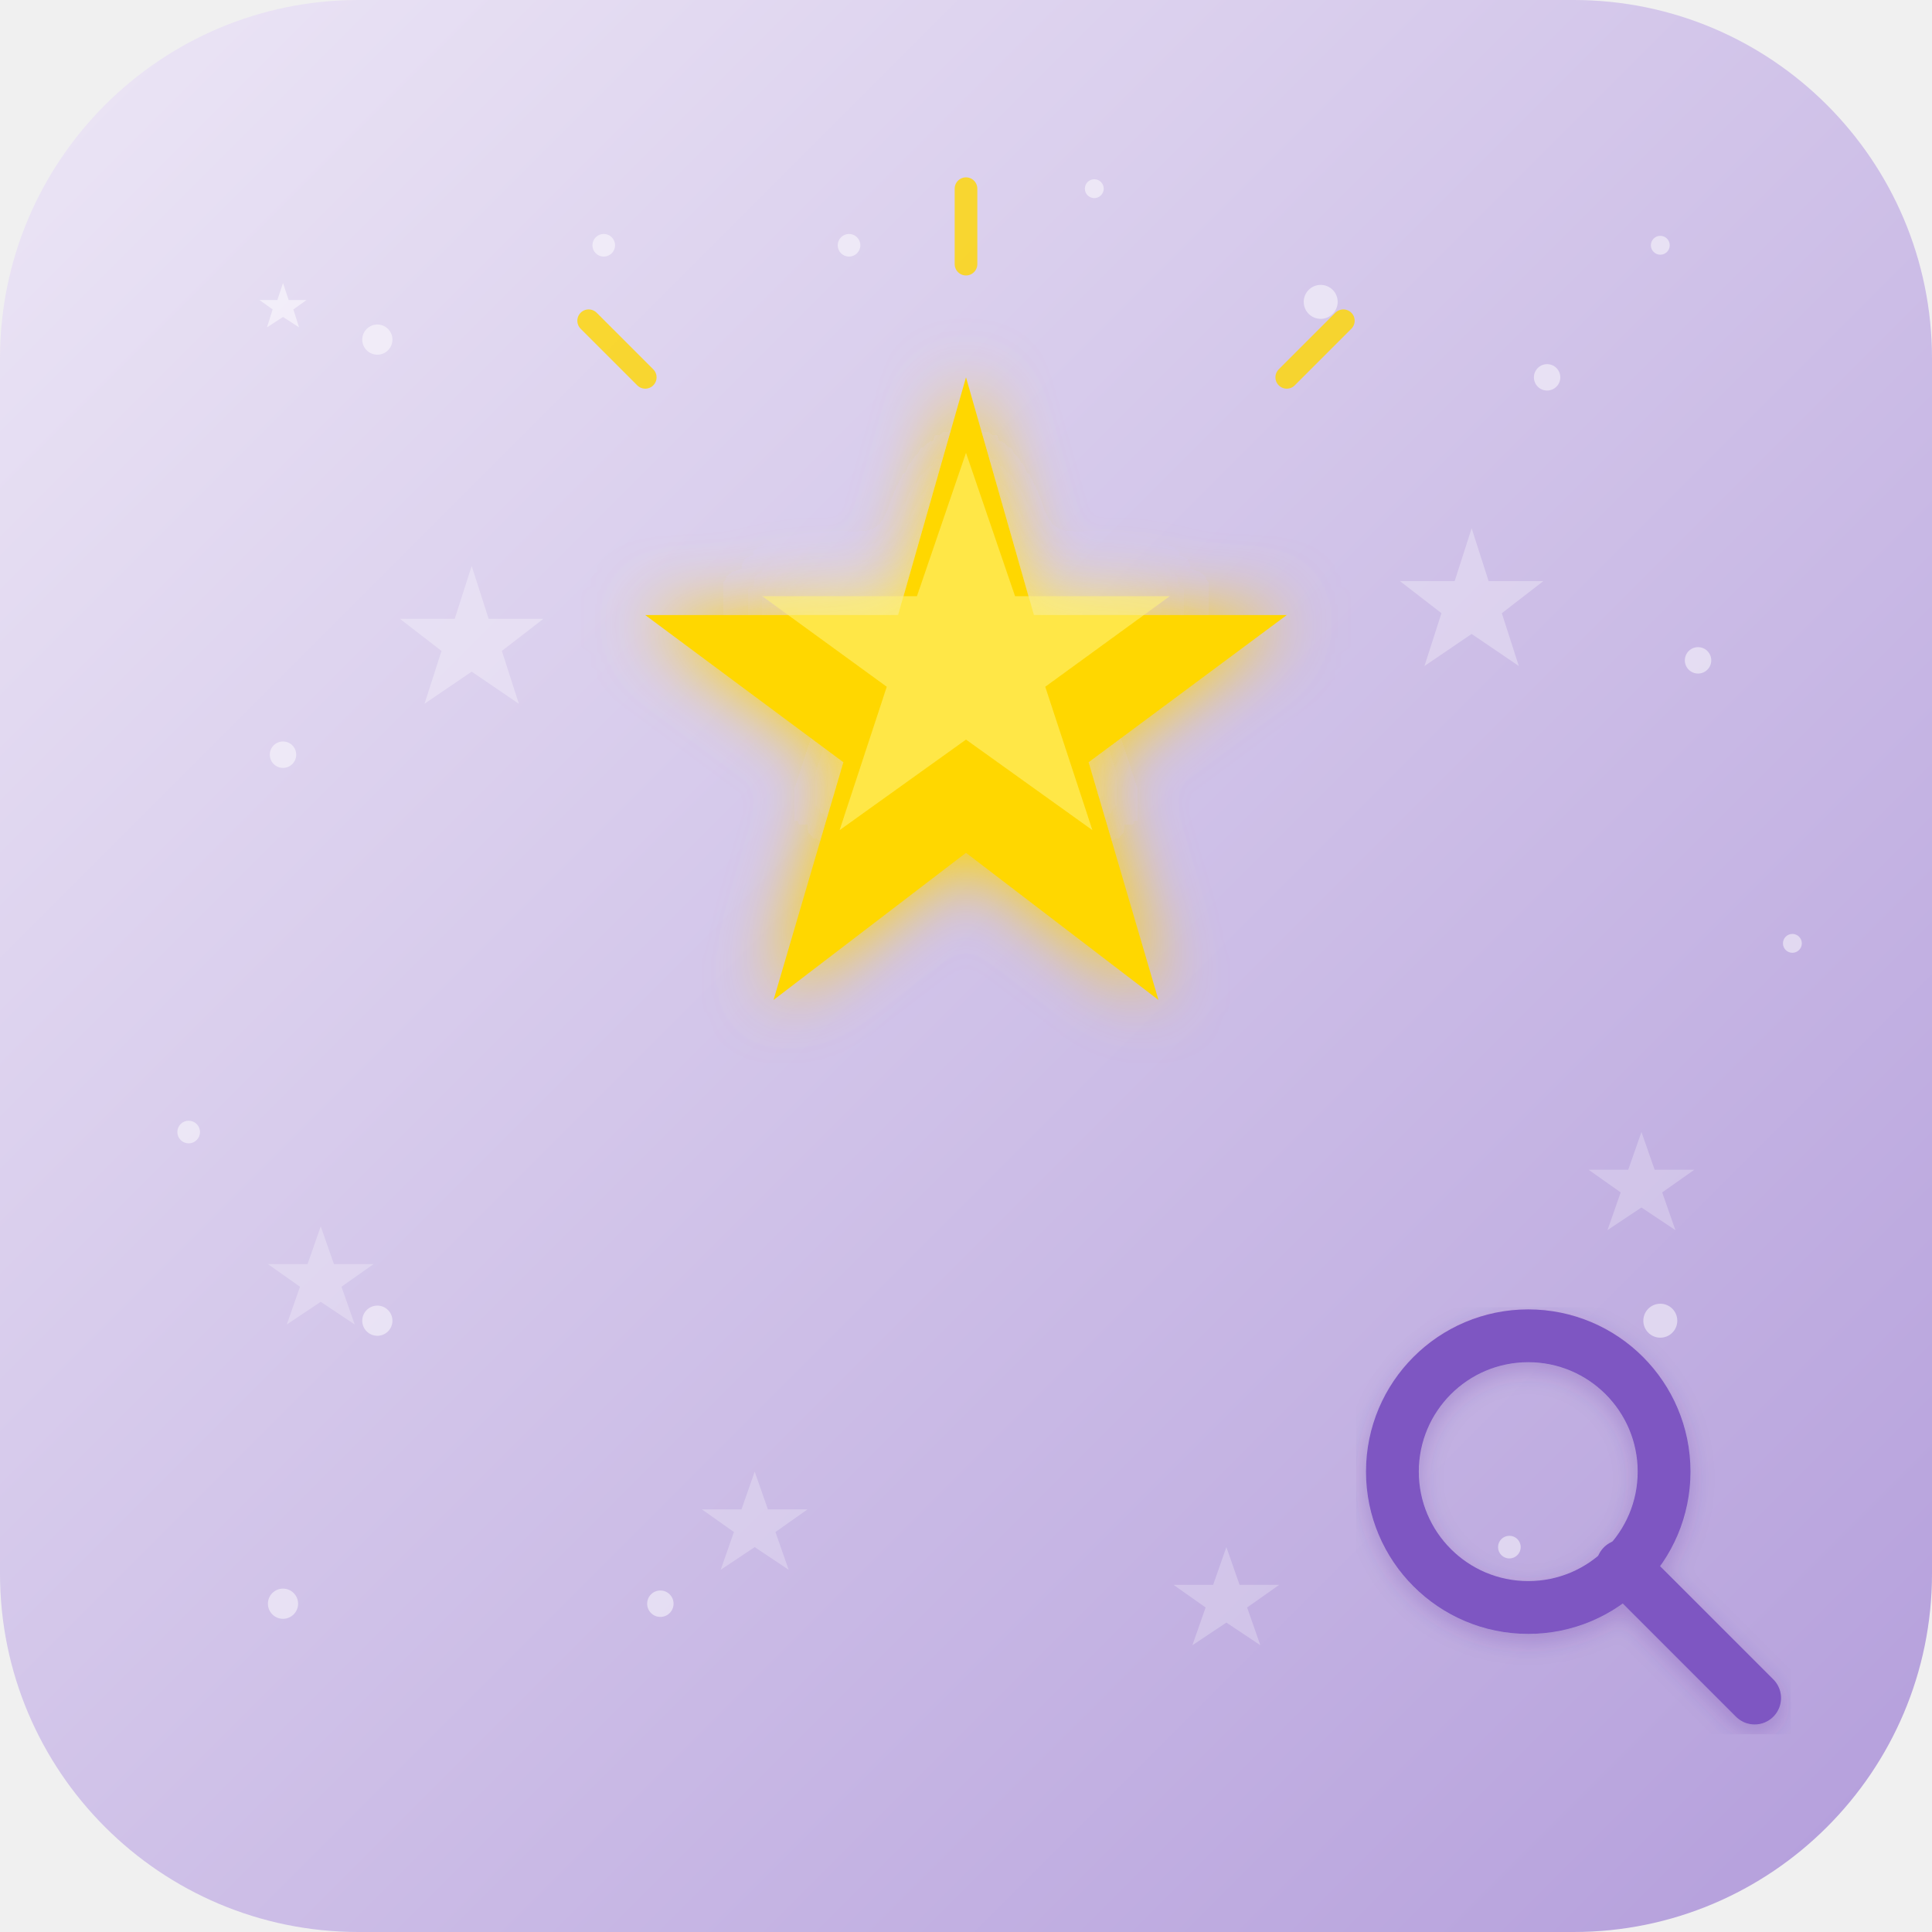
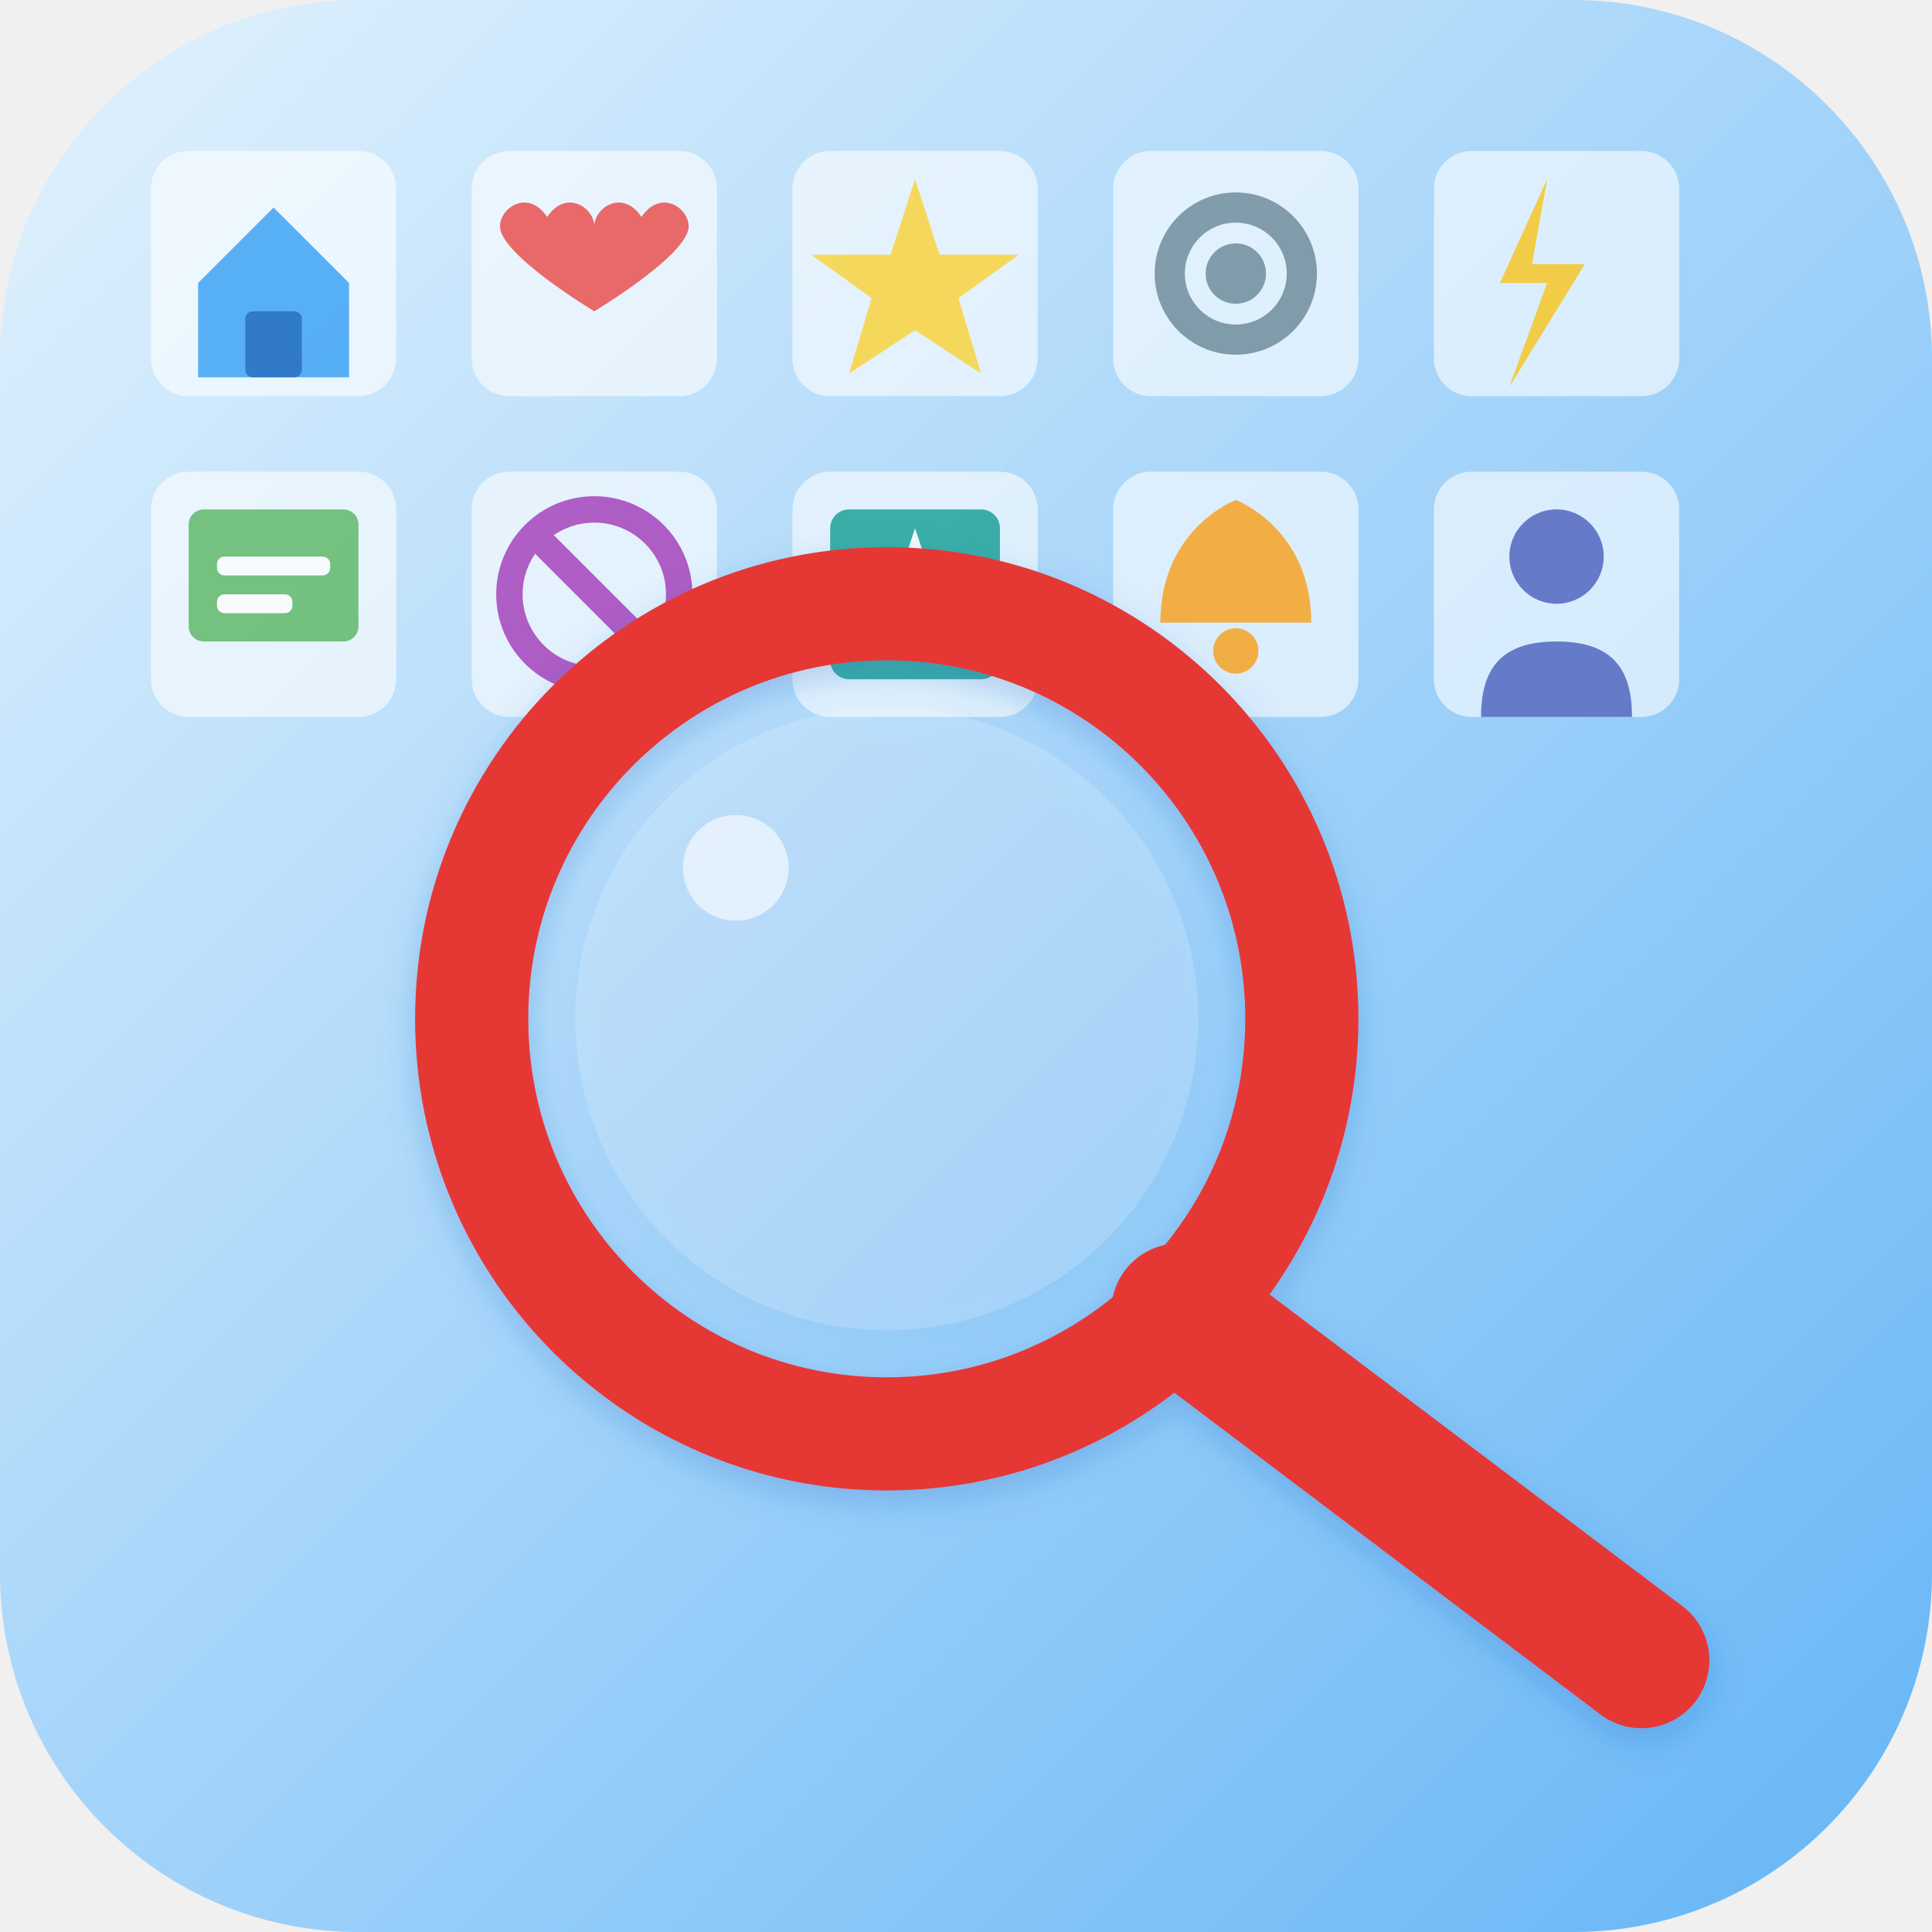
<svg xmlns="http://www.w3.org/2000/svg" viewBox="0 0 1024 1024">
  <defs>
-     <linearGradient id="bg3" x1="0" y1="0" x2="1" y2="1">
-       <stop offset="0%" stop-color="#EDE7F6" />
-       <stop offset="100%" stop-color="#B39DDB" />
+     <linearGradient id="bg1" x1="0" y1="0" x2="1" y2="1">
+       <stop offset="0%" stop-color="#E3F2FD" />
+       <stop offset="100%" stop-color="#64B5F6" />
    </linearGradient>
-     <filter id="glow3" x="-40%" y="-40%" width="180%" height="180%">
-       <feGaussianBlur stdDeviation="18" result="blur" />
-       <feMerge>
-         <feMergeNode in="blur" />
-         <feMergeNode in="SourceGraphic" />
-       </feMerge>
+     <filter id="sh1" x="-15%" y="-15%" width="130%" height="130%">
+       <feDropShadow dx="0" dy="6" stdDeviation="8" flood-color="#1565C0" flood-opacity="0.25" />
    </filter>
-     <filter id="sh3" x="-10%" y="-10%" width="120%" height="120%">
-       <feDropShadow dx="0" dy="4" stdDeviation="6" flood-color="#4A148C" flood-opacity="0.2" />
-     </filter>
+     <clipPath id="clip1">
+       <rect width="1024" height="1024" rx="190" />
+     </clipPath>
  </defs>
-   <rect width="1024" height="1024" rx="190" fill="url(#bg3)" />
-   <g opacity="0.5">
-     <polygon points="150,150 156,168 175,168 161,178 167,197 150,186 133,197 139,178 125,168 144,168" fill="white" transform="scale(0.5) translate(150,150)" />
-     <circle cx="200" cy="180" r="8" fill="white" />
-     <circle cx="320" cy="130" r="6" fill="white" />
-     <circle cx="700" cy="160" r="9" fill="white" />
-     <circle cx="820" cy="200" r="7" fill="white" />
-     <circle cx="880" cy="130" r="5" fill="white" />
-     <circle cx="150" cy="400" r="7" fill="white" />
-     <circle cx="100" cy="600" r="6" fill="white" />
-     <circle cx="200" cy="700" r="8" fill="white" />
-     <circle cx="900" cy="350" r="7" fill="white" />
-     <circle cx="950" cy="500" r="5" fill="white" />
-     <circle cx="880" cy="700" r="9" fill="white" />
-     <circle cx="800" cy="820" r="6" fill="white" />
-     <circle cx="350" cy="850" r="7" fill="white" />
-     <circle cx="150" cy="850" r="8" fill="white" />
-     <circle cx="450" cy="130" r="6" fill="white" />
-     <circle cx="580" cy="100" r="5" fill="white" />
-     <polygon points="250,300 259,328 288,328 266,345 275,373 250,356 225,373 234,345 212,328 241,328" fill="white" opacity="0.6" />
-     <polygon points="780,280 789,308 818,308 796,325 805,353 780,336 755,353 764,325 742,308 771,308" fill="white" opacity="0.6" />
-     <polygon points="170,650 177,670 198,670 181,682 188,702 170,690 152,702 159,682 142,670 163,670" fill="white" opacity="0.5" />
-     <polygon points="870,600 877,620 898,620 881,632 888,652 870,640 852,652 859,632 842,620 863,620" fill="white" opacity="0.5" />
-     <polygon points="400,780 407,800 428,800 411,812 418,832 400,820 382,832 389,812 372,800 393,800" fill="white" opacity="0.5" />
-     <polygon points="650,820 657,840 678,840 661,852 668,872 650,860 632,872 639,852 622,840 643,840" fill="white" opacity="0.5" />
+   <rect width="1024" height="1024" rx="190" fill="url(#bg1)" />
+   <g clip-path="url(#clip1)" opacity="0.85">
+     <rect x="80" y="80" width="130" height="130" rx="20" fill="white" opacity="0.7" />
+     <polygon points="145,110 185,150 185,200 105,200 105,150" fill="#42A5F5" />
+     <rect x="130" y="165" width="30" height="35" rx="4" fill="#1565C0" />
+     <rect x="250" y="80" width="130" height="130" rx="20" fill="white" opacity="0.7" />
+     <path d="M315,120 C315,110 300,100 290,115 C280,100 265,110 265,120 C265,135 315,165 315,165 C315,165 365,135 365,120 C365,110 350,100 340,115 C330,100 315,110 315,120Z" fill="#EF5350" />
+     <rect x="420" y="80" width="130" height="130" rx="20" fill="white" opacity="0.7" />
+     <polygon points="485,95 498,135 540,135 508,158 520,198 485,175 450,198 462,158 430,135 472,135" fill="#FFD740" />
+     <rect x="590" y="80" width="130" height="130" rx="20" fill="white" opacity="0.7" />
+     <circle cx="655" cy="145" r="35" fill="none" stroke="#78909C" stroke-width="16" />
+     <circle cx="655" cy="145" r="16" fill="#78909C" />
+     <rect x="760" y="80" width="130" height="130" rx="20" fill="white" opacity="0.7" />
+     <polygon points="820,95 795,150 820,150 800,205 840,140 812,140" fill="#FFCA28" />
+     <rect x="80" y="250" width="130" height="130" rx="20" fill="white" opacity="0.7" />
+     <rect x="100" y="270" width="90" height="70" rx="8" fill="#66BB6A" />
+     <rect x="115" y="295" width="60" height="10" rx="4" fill="white" />
+     <rect x="115" y="315" width="40" height="10" rx="4" fill="white" />
+     <rect x="250" y="250" width="130" height="130" rx="20" fill="white" opacity="0.7" />
+     <circle cx="315" cy="315" r="45" fill="none" stroke="#AB47BC" stroke-width="14" />
+     <line x1="285" y1="285" x2="345" y2="345" stroke="#AB47BC" stroke-width="14" stroke-linecap="round" />
+     <rect x="420" y="250" width="130" height="130" rx="20" fill="white" opacity="0.7" />
+     <rect x="440" y="270" width="90" height="90" rx="10" fill="#26A69A" />
+     <polygon points="485,280 495,310 475,310" fill="white" />
+     <rect x="590" y="250" width="130" height="130" rx="20" fill="white" opacity="0.7" />
+     <path d="M655,265 C655,265 615,280 615,330 L695,330 C695,280 655,265 655,265Z" fill="#FFA726" />
+     <circle cx="655" cy="345" r="12" fill="#FFA726" />
+     <rect x="760" y="250" width="130" height="130" rx="20" fill="white" opacity="0.7" />
+     <circle cx="825" cy="295" r="25" fill="#5C6BC0" />
+     <path d="M785,380 C785,355 795,340 825,340 C855,340 865,355 865,380" fill="#5C6BC0" />
  </g>
-   <g filter="url(#glow3)">
-     <polygon points="512,200 548,326 682,326 577,404 614,530 512,452 410,530 447,404 342,326 476,326" fill="#FFD700" />
-     <polygon points="512,240 538,316 620,316 554,364 579,440 512,392 445,440 470,364 404,316 486,316" fill="#FFF176" opacity="0.6" />
+   <g filter="url(#sh1)">
+     <circle cx="470" cy="540" r="220" fill="none" stroke="#E53935" stroke-width="60" />
+     <circle cx="470" cy="540" r="165" fill="white" opacity="0.15" />
+     <line x1="625" y1="695" x2="870" y2="880" stroke="#E53935" stroke-width="72" stroke-linecap="round" />
  </g>
-   <line x1="512" y1="140" x2="512" y2="100" stroke="#FFD700" stroke-width="12" stroke-linecap="round" opacity="0.8" />
-   <line x1="682" y1="200" x2="712" y2="170" stroke="#FFD700" stroke-width="12" stroke-linecap="round" opacity="0.8" />
-   <line x1="342" y1="200" x2="312" y2="170" stroke="#FFD700" stroke-width="12" stroke-linecap="round" opacity="0.8" />
-   <g transform="translate(730, 700)" filter="url(#sh3)">
-     <circle cx="80" cy="80" r="72" fill="none" stroke="#7E57C2" stroke-width="28" />
-     <line x1="130" y1="130" x2="200" y2="200" stroke="#7E57C2" stroke-width="28" stroke-linecap="round" />
-   </g>
+   <circle cx="390" cy="460" r="28" fill="white" opacity="0.6" />
</svg>
